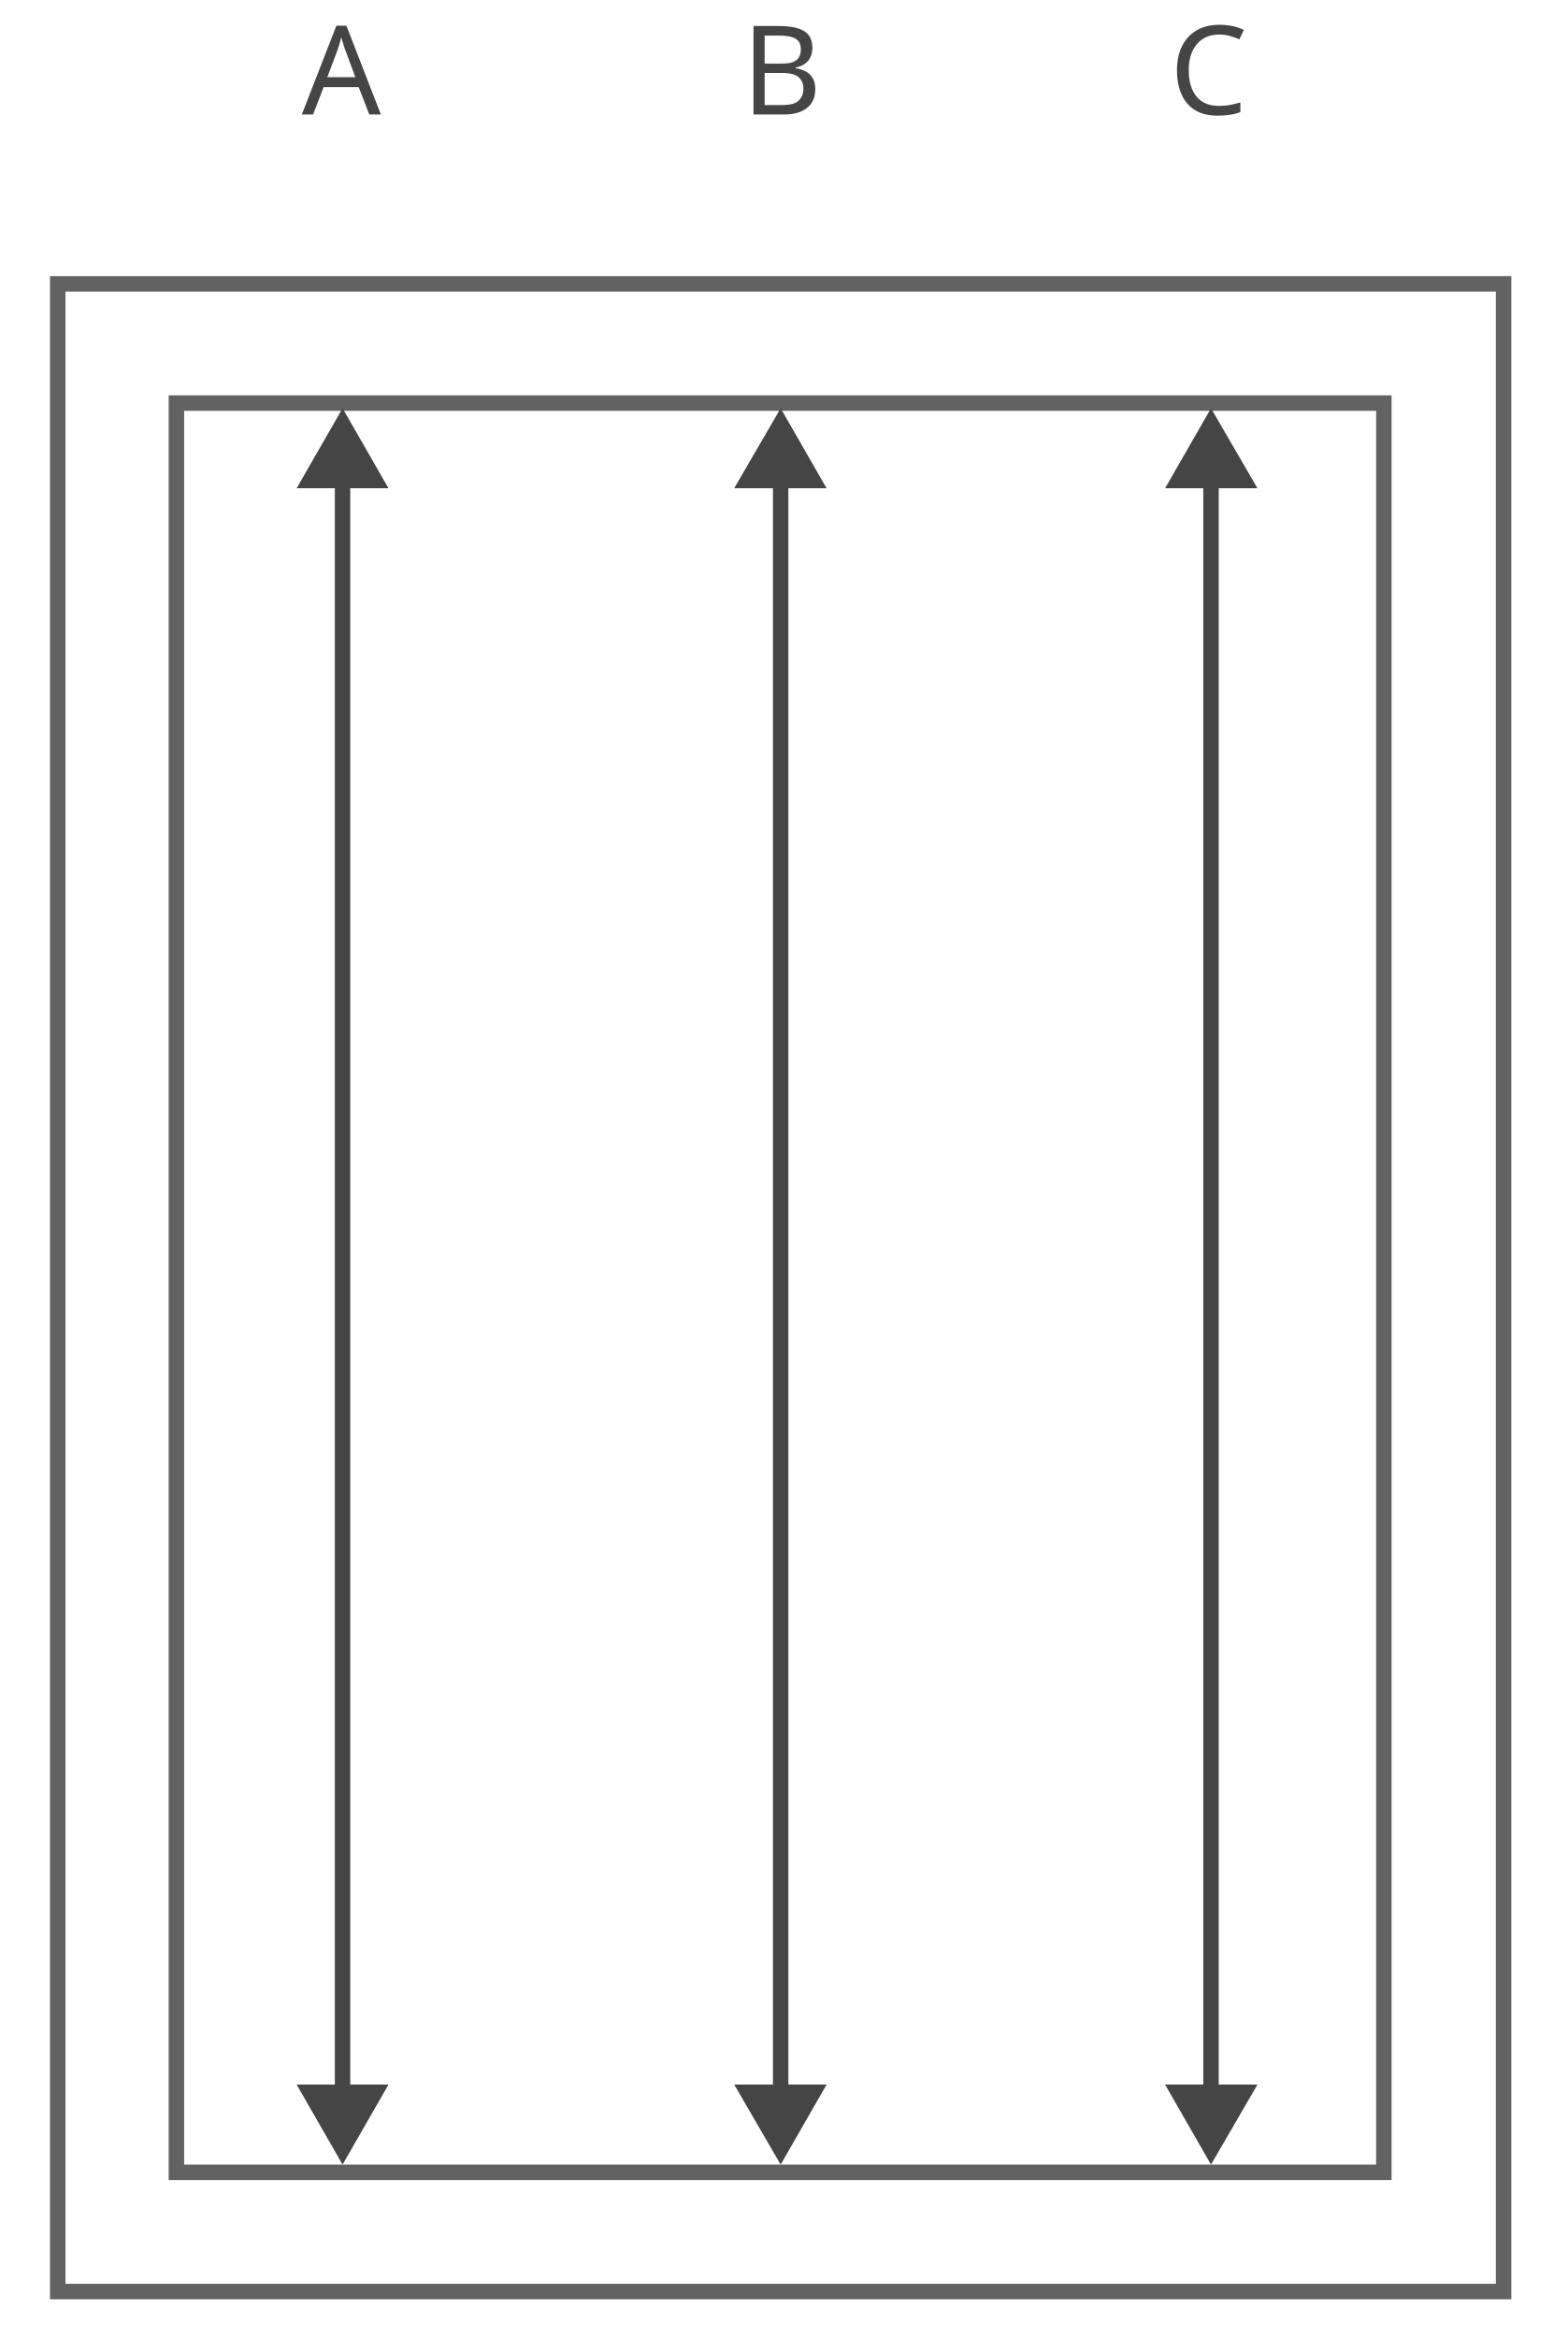
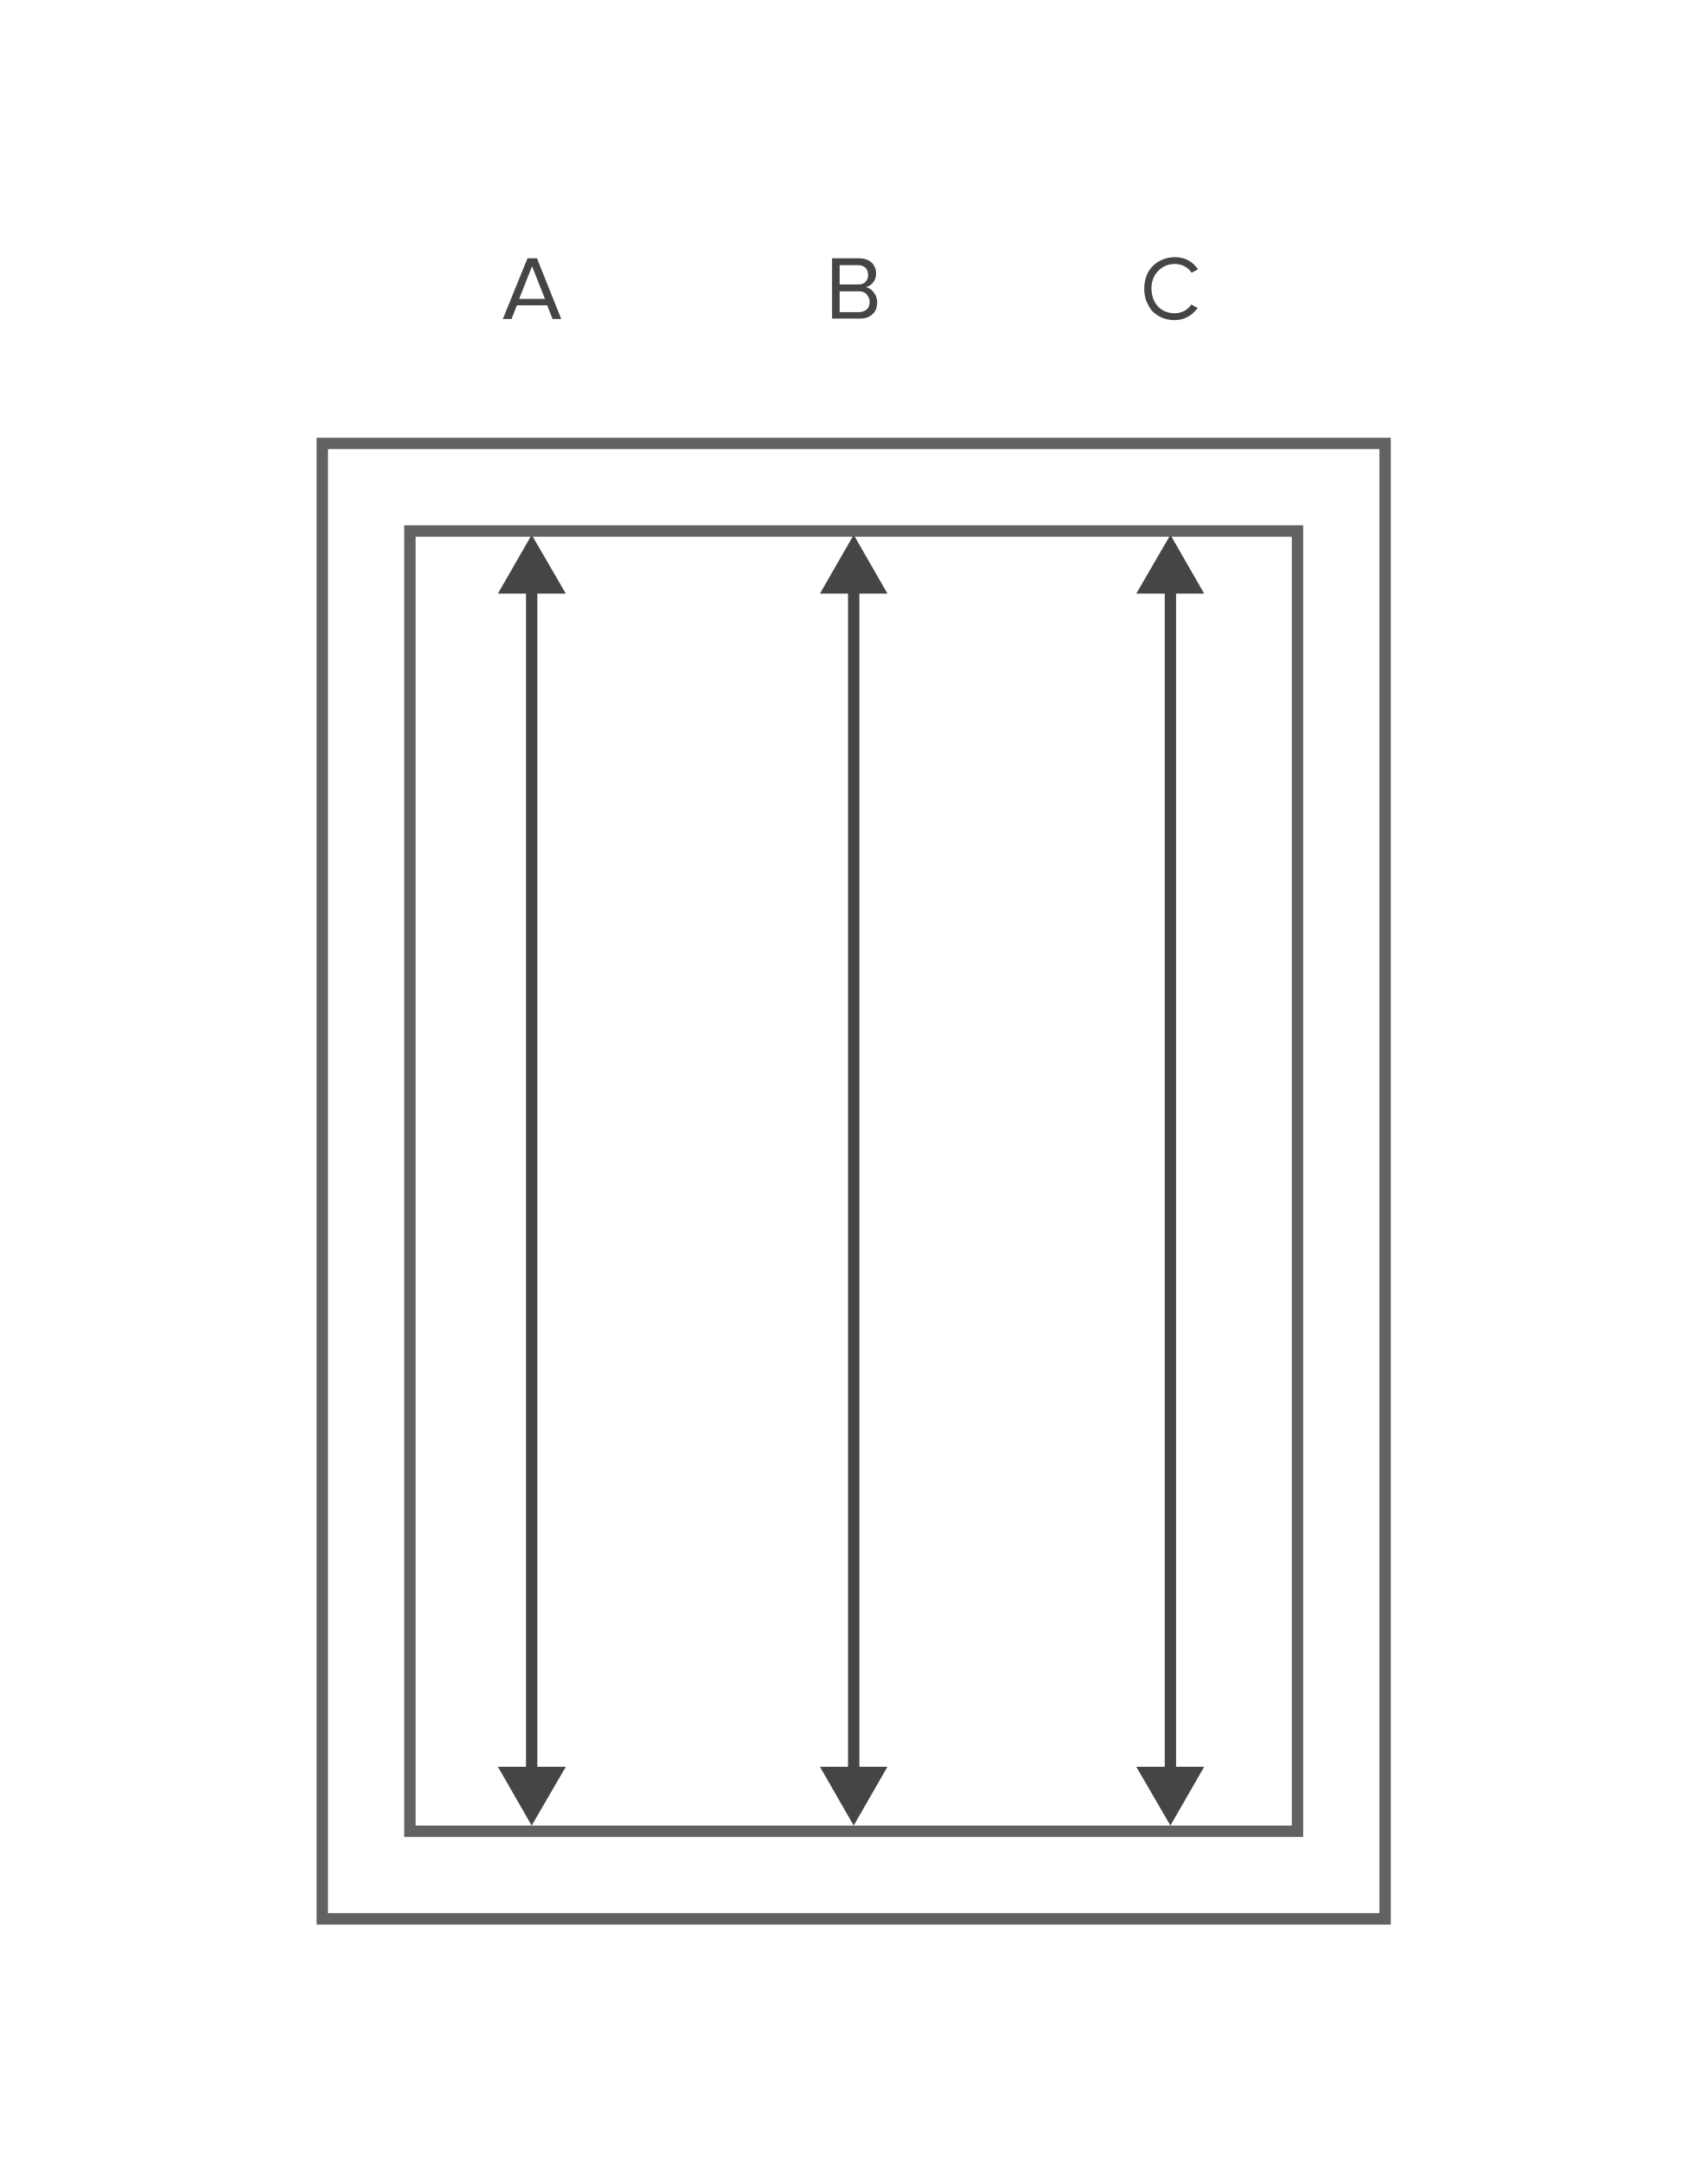
- <svg xmlns="http://www.w3.org/2000/svg" version="1.1" id="Layer_1" x="0px" y="0px" width="114px" height="170px" viewBox="0 0 303 453" enable-background="new 0 0 303 453" xml:space="preserve">
-   <g>
-     <rect x="10.8" y="55" fill="none" stroke="#616261" stroke-width="3" stroke-miterlimit="10" width="280.2" height="389" />
-     <rect x="33.8" y="78.1" fill="none" stroke="#616261" stroke-width="3" stroke-miterlimit="10" width="234" height="342.8" />
-   </g>
+ <svg xmlns="http://www.w3.org/2000/svg" version="1.1" id="Layer_1" x="0px" y="0px" width="169px" height="214px" viewBox="0 0 450 570" enable-background="new 0 0 450 570" xml:space="preserve">
  <g>
    <g>
-       <line fill="none" stroke="#464545" stroke-width="2.989" x1="66" y1="406.5" x2="66" y2="92" />
+       <rect x="84.9" y="116.9" fill="none" stroke="#616261" stroke-width="3" stroke-miterlimit="10" width="280.2" height="389" />
+       <rect x="108" y="140" fill="none" stroke="#616261" stroke-width="3" stroke-miterlimit="10" width="234" height="342.8" />
+     </g>
+     <g>
      <g>
-         <polygon fill="#464545" points="74.9,403.9 66,419.4 57.1,403.9    " />
+         <line fill="none" stroke="#464545" stroke-width="2.989" x1="140.1" y1="468.5" x2="140.1" y2="153.9" />
+         <g>
+           <polygon fill="#464545" points="149.1,465.8 140.1,481.3 131.2,465.8     " />
+         </g>
+         <g>
+           <polygon fill="#464545" points="149.1,156.5 140.1,141 131.2,156.5     " />
+         </g>
      </g>
+     </g>
+     <g>
      <g>
-         <polygon fill="#464545" points="74.9,94.6 66,79.1 57.1,94.6    " />
+         <line fill="none" stroke="#464545" stroke-width="2.989" x1="225" y1="468.5" x2="225" y2="153.9" />
+         <g>
+           <polygon fill="#464545" points="233.9,465.8 225,481.3 216.1,465.8     " />
+         </g>
+         <g>
+           <polygon fill="#464545" points="233.9,156.5 225,141 216.1,156.5     " />
+         </g>
+       </g>
+     </g>
+     <g>
+       <g>
+         <line fill="none" stroke="#464545" stroke-width="2.989" x1="308.5" y1="468.5" x2="308.5" y2="153.9" />
+         <g>
+           <polygon fill="#464545" points="317.4,465.8 308.5,481.3 299.5,465.8     " />
+         </g>
+         <g>
+           <polygon fill="#464545" points="317.4,156.5 308.5,141 299.5,156.5     " />
+         </g>
+       </g>
+     </g>
+     <g>
+       <g>
+         <path fill="#464545" d="M132.5,84.1l6.5-16h2.5l6.4,16h-2.3l-1.4-3.6h-8l-1.4,3.6H132.5z M136.8,78.8h6.8l-3.4-8.6L136.8,78.8z" />
+       </g>
+     </g>
+     <g>
+       <g>
+         <path fill="#464545" d="M219.3,84.1v-16h7.1c1.4,0,2.5,0.4,3.3,1.1c0.8,0.8,1.2,1.7,1.2,2.9c0,1-0.3,1.8-0.8,2.4s-1.2,1.1-2,1.2     c0.8,0.1,1.6,0.6,2.2,1.4c0.6,0.8,0.9,1.6,0.9,2.6c0,1.3-0.4,2.4-1.2,3.1c-0.8,0.8-2,1.2-3.4,1.2H219.3z M221.3,75h4.8     c0.9,0,1.6-0.2,2-0.7c0.5-0.5,0.7-1.1,0.7-1.8c0-0.7-0.2-1.4-0.7-1.9s-1.2-0.7-2-0.7h-4.8V75z M221.3,82.3h4.9     c0.9,0,1.6-0.2,2.2-0.7s0.8-1.2,0.8-2c0-0.8-0.3-1.4-0.8-2s-1.2-0.8-2.2-0.8h-4.9V82.3z" />
+       </g>
+     </g>
+     <g>
+       <g>
+         <path fill="#464545" d="M302.2,79.5c-0.4-1-0.6-2.2-0.6-3.4s0.2-2.3,0.6-3.4s1-1.9,1.7-2.6s1.6-1.3,2.6-1.7s2.1-0.6,3.2-0.6     c2.6,0,4.6,1.1,6.1,3.2l-1.7,0.9c-0.5-0.7-1.1-1.3-1.9-1.7s-1.6-0.6-2.5-0.6c-1.8,0-3.2,0.6-4.4,1.8s-1.8,2.8-1.8,4.7     c0,1.2,0.3,2.4,0.8,3.4s1.3,1.8,2.2,2.3s2,0.8,3.1,0.8c0.9,0,1.7-0.2,2.5-0.6s1.4-1,1.9-1.7l1.7,0.9c-1.6,2.1-3.6,3.2-6.1,3.2     c-1.1,0-2.2-0.2-3.2-0.6s-1.9-1-2.6-1.7S302.7,80.5,302.2,79.5z" />
      </g>
    </g>
  </g>
-   <g>
-     <g>
-       <line fill="none" stroke="#464545" stroke-width="2.989" x1="150.9" y1="406.5" x2="150.9" y2="92" />
-       <g>
-         <polygon fill="#464545" points="159.8,403.9 150.9,419.4 141.9,403.9    " />
-       </g>
-       <g>
-         <polygon fill="#464545" points="159.8,94.6 150.9,79.1 141.9,94.6    " />
-       </g>
-     </g>
-   </g>
-   <g>
-     <g>
-       <line fill="none" stroke="#464545" stroke-width="2.989" x1="234.3" y1="406.5" x2="234.3" y2="92" />
-       <g>
-         <polygon fill="#464545" points="243.3,403.9 234.3,419.4 225.4,403.9    " />
-       </g>
-       <g>
-         <polygon fill="#464545" points="243.3,94.6 234.3,79.1 225.4,94.6    " />
-       </g>
-     </g>
-   </g>
-   <g>
-     <text transform="matrix(1 0 0 1 58.1041 22.1775)" fill="#464545" font-family="'ProximaNova-Regular'" font-size="24">A</text>
-   </g>
-   <g>
-     <text transform="matrix(1 0 0 1 143.3116 22.1775)" fill="#464545" font-family="'ProximaNova-Regular'" font-size="24">B</text>
-   </g>
-   <g>
-     <text transform="matrix(1 0 0 1 226.2366 22.1775)" fill="#464545" font-family="'ProximaNova-Regular'" font-size="24">C</text>
-   </g>
</svg>
